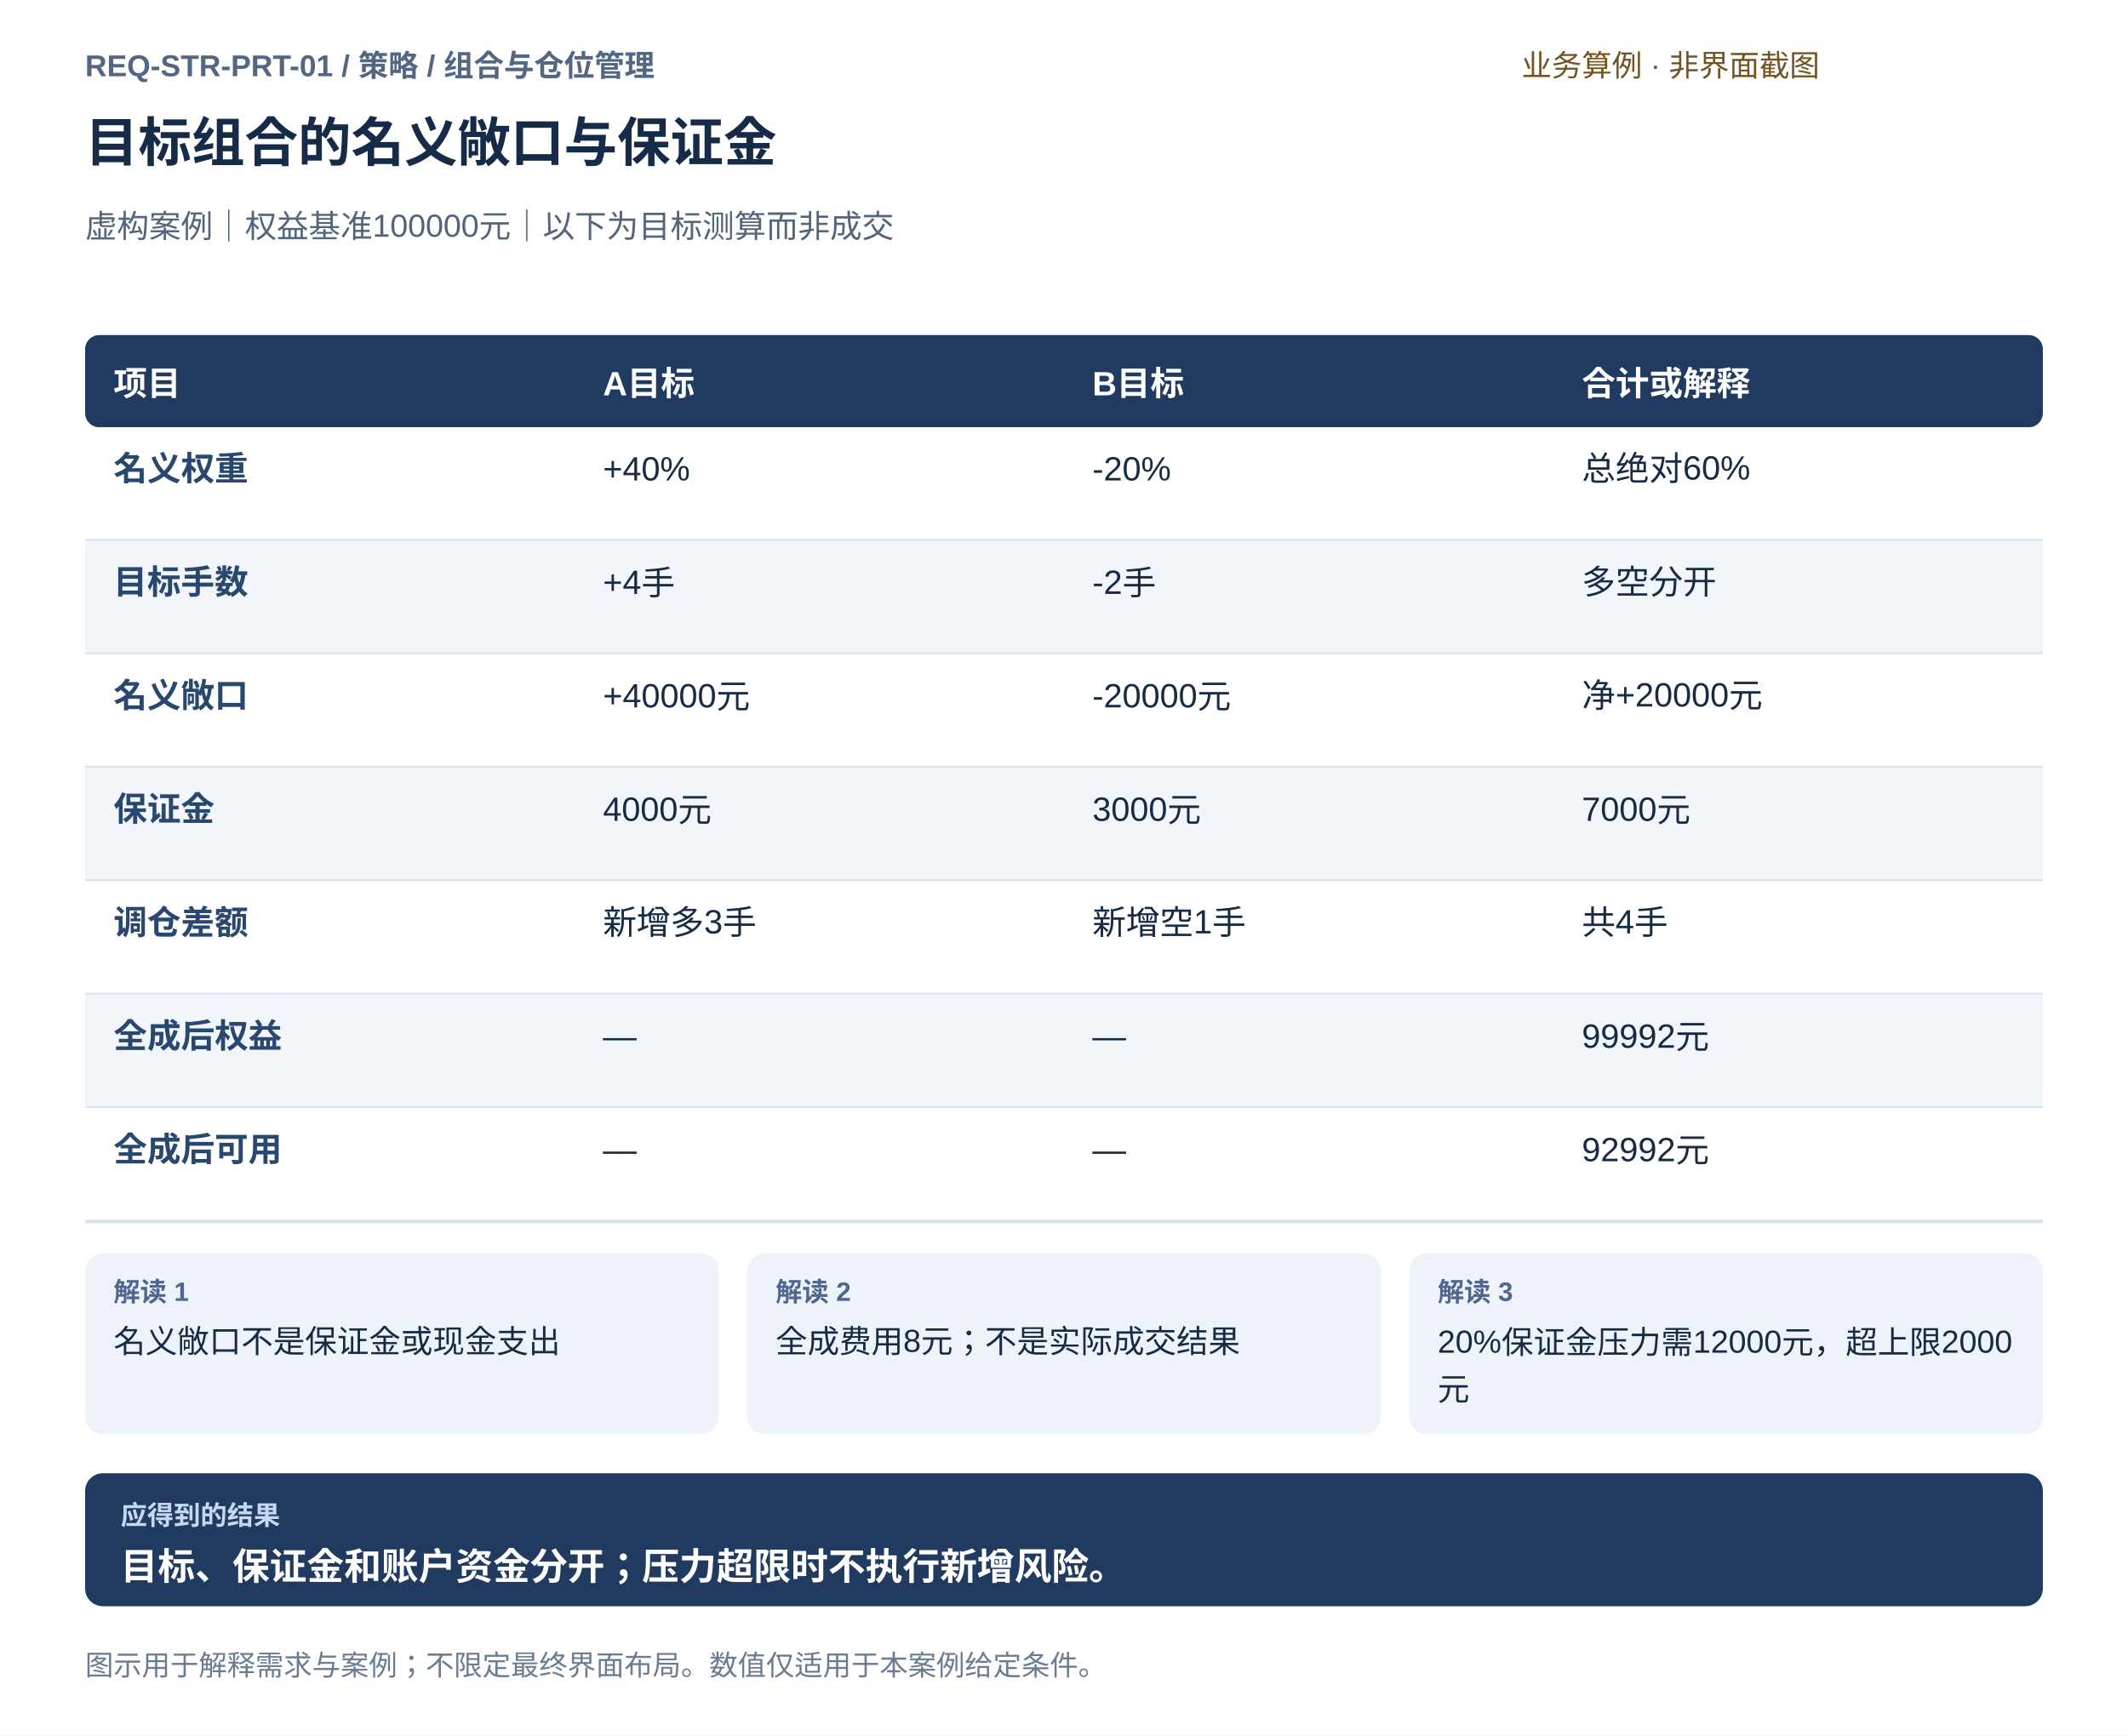
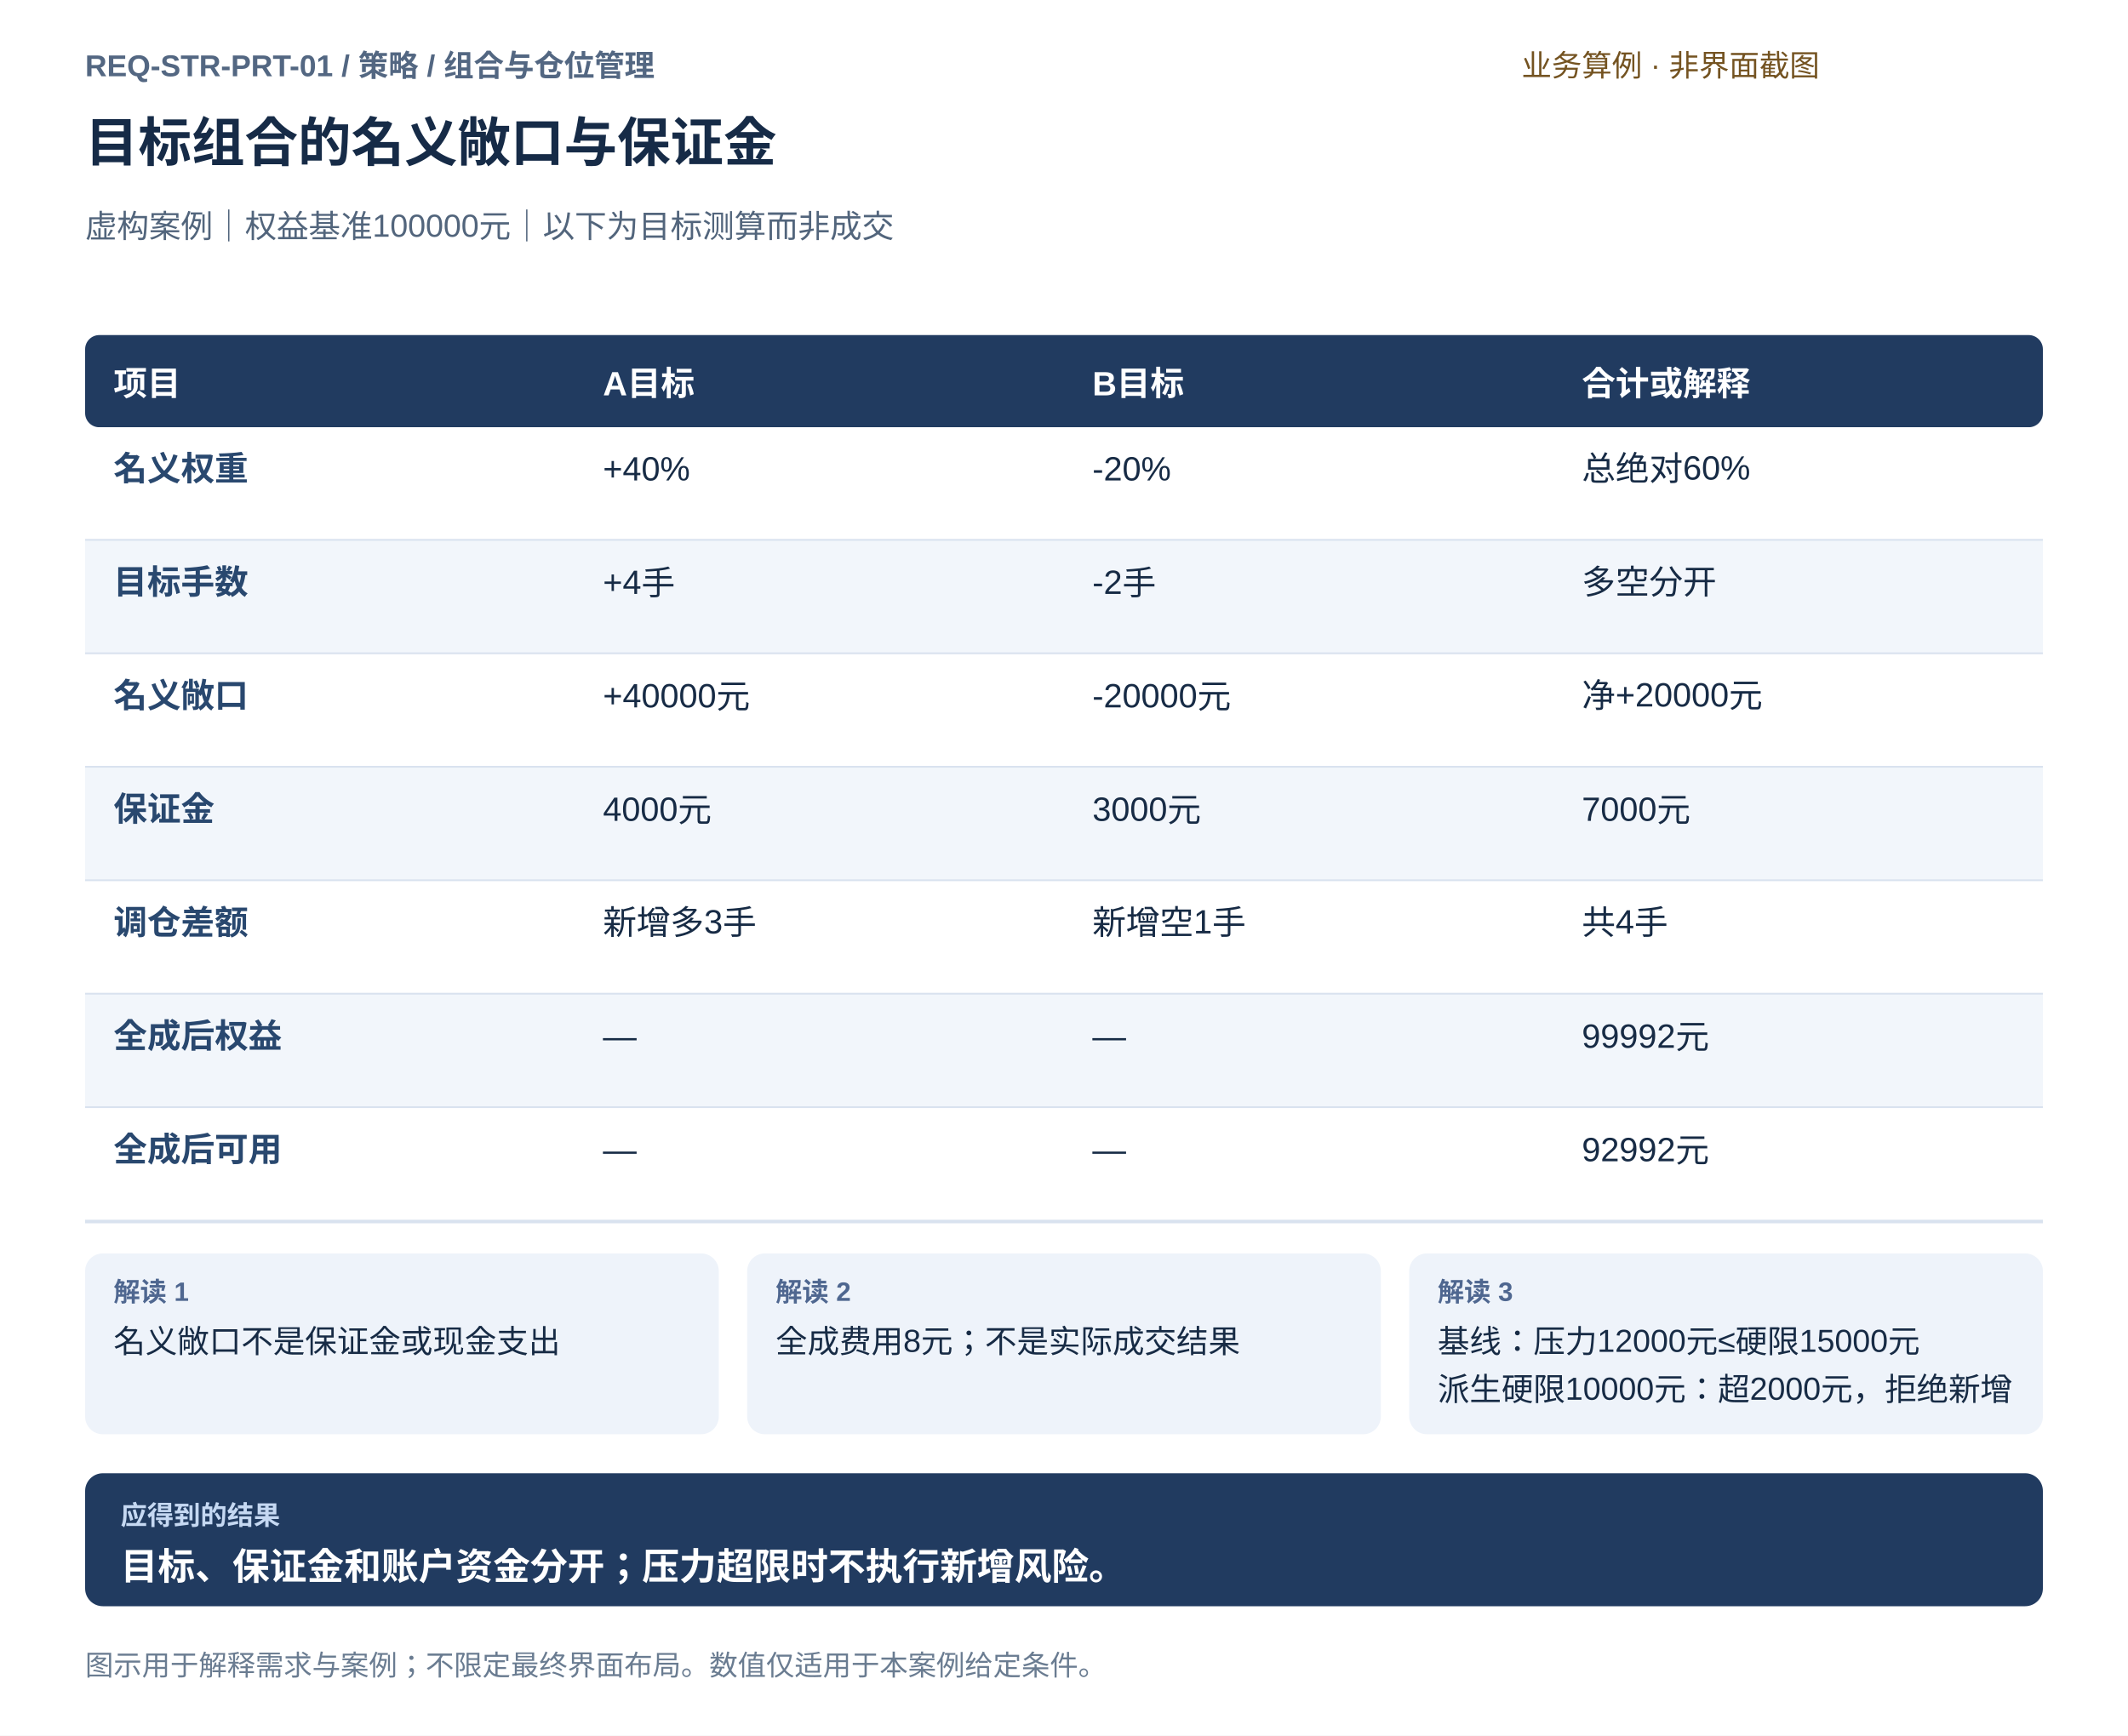
<svg xmlns="http://www.w3.org/2000/svg" width="1200" height="979" viewBox="0 0 1200 979" role="img" aria-labelledby="REQ-STR-PRT-01-figure-title REQ-STR-PRT-01-figure-desc">
  <rect width="1200" height="979" fill="#FFFFFF" />
  <g font-family="Arial, PingFang SC, Heiti SC, sans-serif">
    <text x="48" y="43" font-size="17" fill="#536782" font-weight="600">REQ-STR-PRT-01  /  策略 / 组合与仓位管理</text>
    <text x="858" y="43" font-size="17" fill="#745321" font-weight="400">业务算例 · 非界面截图</text>
    <text x="48" y="91" font-size="30" fill="#162B47" font-weight="700">目标组合的名义敞口与保证金</text>
    <text x="48" y="134" font-size="18" fill="#52657C" font-weight="400">虚构案例｜权益基准100000元｜以下为目标测算而非成交</text>
    <rect x="48" y="189" width="1104" height="52" rx="8" fill="#213B60" stroke="none" />
    <text x="64" y="223" font-size="19" fill="#FFFFFF" font-weight="600">项目</text>
    <text x="340" y="223" font-size="19" fill="#FFFFFF" font-weight="600">A目标</text>
    <text x="616" y="223" font-size="19" fill="#FFFFFF" font-weight="600">B目标</text>
    <text x="892" y="223" font-size="19" fill="#FFFFFF" font-weight="600">合计或解释</text>
    <rect x="48" y="241" width="276" height="64" rx="0" fill="#FFFFFF" stroke="none" />
    <text x="64" y="271" font-size="19" fill="#29486F" font-weight="600">名义权重</text>
    <rect x="324" y="241" width="276" height="64" rx="0" fill="#FFFFFF" stroke="none" />
    <text x="340" y="271" font-size="19" fill="#172B45" font-weight="400">+40%</text>
    <rect x="600" y="241" width="276" height="64" rx="0" fill="#FFFFFF" stroke="none" />
    <text x="616" y="271" font-size="19" fill="#172B45" font-weight="400">-20%</text>
    <rect x="876" y="241" width="276" height="64" rx="0" fill="#FFFFFF" stroke="none" />
    <text x="892" y="271" font-size="19" fill="#172B45" font-weight="400">总绝对60%</text>
    <line x1="48" y1="305" x2="1152" y2="305" stroke="#D9E2EF" stroke-width="2" />
    <rect x="48" y="305" width="276" height="64" rx="0" fill="#F2F6FB" stroke="none" />
    <text x="64" y="335" font-size="19" fill="#29486F" font-weight="600">目标手数</text>
    <rect x="324" y="305" width="276" height="64" rx="0" fill="#F2F6FB" stroke="none" />
    <text x="340" y="335" font-size="19" fill="#172B45" font-weight="400">+4手</text>
    <rect x="600" y="305" width="276" height="64" rx="0" fill="#F2F6FB" stroke="none" />
    <text x="616" y="335" font-size="19" fill="#172B45" font-weight="400">-2手</text>
    <rect x="876" y="305" width="276" height="64" rx="0" fill="#F2F6FB" stroke="none" />
    <text x="892" y="335" font-size="19" fill="#172B45" font-weight="400">多空分开</text>
    <line x1="48" y1="369" x2="1152" y2="369" stroke="#D9E2EF" stroke-width="2" />
    <rect x="48" y="369" width="276" height="64" rx="0" fill="#FFFFFF" stroke="none" />
    <text x="64" y="399" font-size="19" fill="#29486F" font-weight="600">名义敞口</text>
    <rect x="324" y="369" width="276" height="64" rx="0" fill="#FFFFFF" stroke="none" />
    <text x="340" y="399" font-size="19" fill="#172B45" font-weight="400">+40000元</text>
    <rect x="600" y="369" width="276" height="64" rx="0" fill="#FFFFFF" stroke="none" />
    <text x="616" y="399" font-size="19" fill="#172B45" font-weight="400">-20000元</text>
    <rect x="876" y="369" width="276" height="64" rx="0" fill="#FFFFFF" stroke="none" />
    <text x="892" y="399" font-size="19" fill="#172B45" font-weight="400">净+20000元</text>
    <line x1="48" y1="433" x2="1152" y2="433" stroke="#D9E2EF" stroke-width="2" />
    <rect x="48" y="433" width="276" height="64" rx="0" fill="#F2F6FB" stroke="none" />
    <text x="64" y="463" font-size="19" fill="#29486F" font-weight="600">保证金</text>
    <rect x="324" y="433" width="276" height="64" rx="0" fill="#F2F6FB" stroke="none" />
    <text x="340" y="463" font-size="19" fill="#172B45" font-weight="400">4000元</text>
    <rect x="600" y="433" width="276" height="64" rx="0" fill="#F2F6FB" stroke="none" />
    <text x="616" y="463" font-size="19" fill="#172B45" font-weight="400">3000元</text>
    <rect x="876" y="433" width="276" height="64" rx="0" fill="#F2F6FB" stroke="none" />
    <text x="892" y="463" font-size="19" fill="#172B45" font-weight="400">7000元</text>
    <line x1="48" y1="497" x2="1152" y2="497" stroke="#D9E2EF" stroke-width="2" />
    <rect x="48" y="497" width="276" height="64" rx="0" fill="#FFFFFF" stroke="none" />
    <text x="64" y="527" font-size="19" fill="#29486F" font-weight="600">调仓差额</text>
    <rect x="324" y="497" width="276" height="64" rx="0" fill="#FFFFFF" stroke="none" />
    <text x="340" y="527" font-size="19" fill="#172B45" font-weight="400">新增多3手</text>
    <rect x="600" y="497" width="276" height="64" rx="0" fill="#FFFFFF" stroke="none" />
    <text x="616" y="527" font-size="19" fill="#172B45" font-weight="400">新增空1手</text>
    <rect x="876" y="497" width="276" height="64" rx="0" fill="#FFFFFF" stroke="none" />
    <text x="892" y="527" font-size="19" fill="#172B45" font-weight="400">共4手</text>
    <line x1="48" y1="561" x2="1152" y2="561" stroke="#D9E2EF" stroke-width="2" />
    <rect x="48" y="561" width="276" height="64" rx="0" fill="#F2F6FB" stroke="none" />
    <text x="64" y="591" font-size="19" fill="#29486F" font-weight="600">全成后权益</text>
    <rect x="324" y="561" width="276" height="64" rx="0" fill="#F2F6FB" stroke="none" />
    <text x="340" y="591" font-size="19" fill="#172B45" font-weight="400">—</text>
    <rect x="600" y="561" width="276" height="64" rx="0" fill="#F2F6FB" stroke="none" />
    <text x="616" y="591" font-size="19" fill="#172B45" font-weight="400">—</text>
    <rect x="876" y="561" width="276" height="64" rx="0" fill="#F2F6FB" stroke="none" />
    <text x="892" y="591" font-size="19" fill="#172B45" font-weight="400">99992元</text>
    <line x1="48" y1="625" x2="1152" y2="625" stroke="#D9E2EF" stroke-width="2" />
    <rect x="48" y="625" width="276" height="64" rx="0" fill="#FFFFFF" stroke="none" />
    <text x="64" y="655" font-size="19" fill="#29486F" font-weight="600">全成后可用</text>
    <rect x="324" y="625" width="276" height="64" rx="0" fill="#FFFFFF" stroke="none" />
    <text x="340" y="655" font-size="19" fill="#172B45" font-weight="400">—</text>
    <rect x="600" y="625" width="276" height="64" rx="0" fill="#FFFFFF" stroke="none" />
    <text x="616" y="655" font-size="19" fill="#172B45" font-weight="400">—</text>
    <rect x="876" y="625" width="276" height="64" rx="0" fill="#FFFFFF" stroke="none" />
    <text x="892" y="655" font-size="19" fill="#172B45" font-weight="400">92992元</text>
    <line x1="48" y1="689" x2="1152" y2="689" stroke="#D9E2EF" stroke-width="2" />
    <rect x="48" y="707" width="357.333" height="102" rx="10" fill="#EEF3FA" stroke="none" />
    <text x="64" y="734" font-size="15" fill="#4F6790" font-weight="600">解读 1</text>
    <text x="64" y="763" font-size="18" fill="#172B45" font-weight="400">名义敞口不是保证金或现金支出</text>
    <rect x="421.333" y="707" width="357.333" height="102" rx="10" fill="#EEF3FA" stroke="none" />
    <text x="437.333" y="734" font-size="15" fill="#4F6790" font-weight="600">解读 2</text>
    <text x="437.333" y="763" font-size="18" fill="#172B45" font-weight="400">全成费用8元；不是实际成交结果</text>
    <rect x="794.667" y="707" width="357.333" height="102" rx="10" fill="#EEF3FA" stroke="none" />
    <text x="810.667" y="734" font-size="15" fill="#4F6790" font-weight="600">解读 3</text>
-     <text x="810.667" y="763" font-size="18" fill="#172B45" font-weight="400">20%保证金压力需12000元，超上限2000</text>
-     <text x="810.667" y="790" font-size="18" fill="#172B45" font-weight="400">元</text>
+     <text x="810.667" y="763" font-size="18" fill="#172B45" font-weight="400">基线：压力12000元≤硬限15000元</text>
+     <text x="810.667" y="790" font-size="18" fill="#172B45" font-weight="400">派生硬限10000元：超2000元，拒绝新增</text>
    <rect x="48" y="831" width="1104" height="75" rx="10" fill="#213B60" stroke="none" />
    <text x="68" y="860" font-size="15" fill="#C5D8F2" font-weight="600">应得到的结果</text>
    <text x="68" y="891" font-size="21" fill="#FFFFFF" font-weight="600">目标、保证金和账户资金分开；压力超限时不执行新增风险。</text>
    <text x="48" y="945" font-size="16" fill="#6A7C91" font-weight="400">图示用于解释需求与案例；不限定最终界面布局。数值仅适用于本案例给定条件。</text>
  </g>
</svg>
